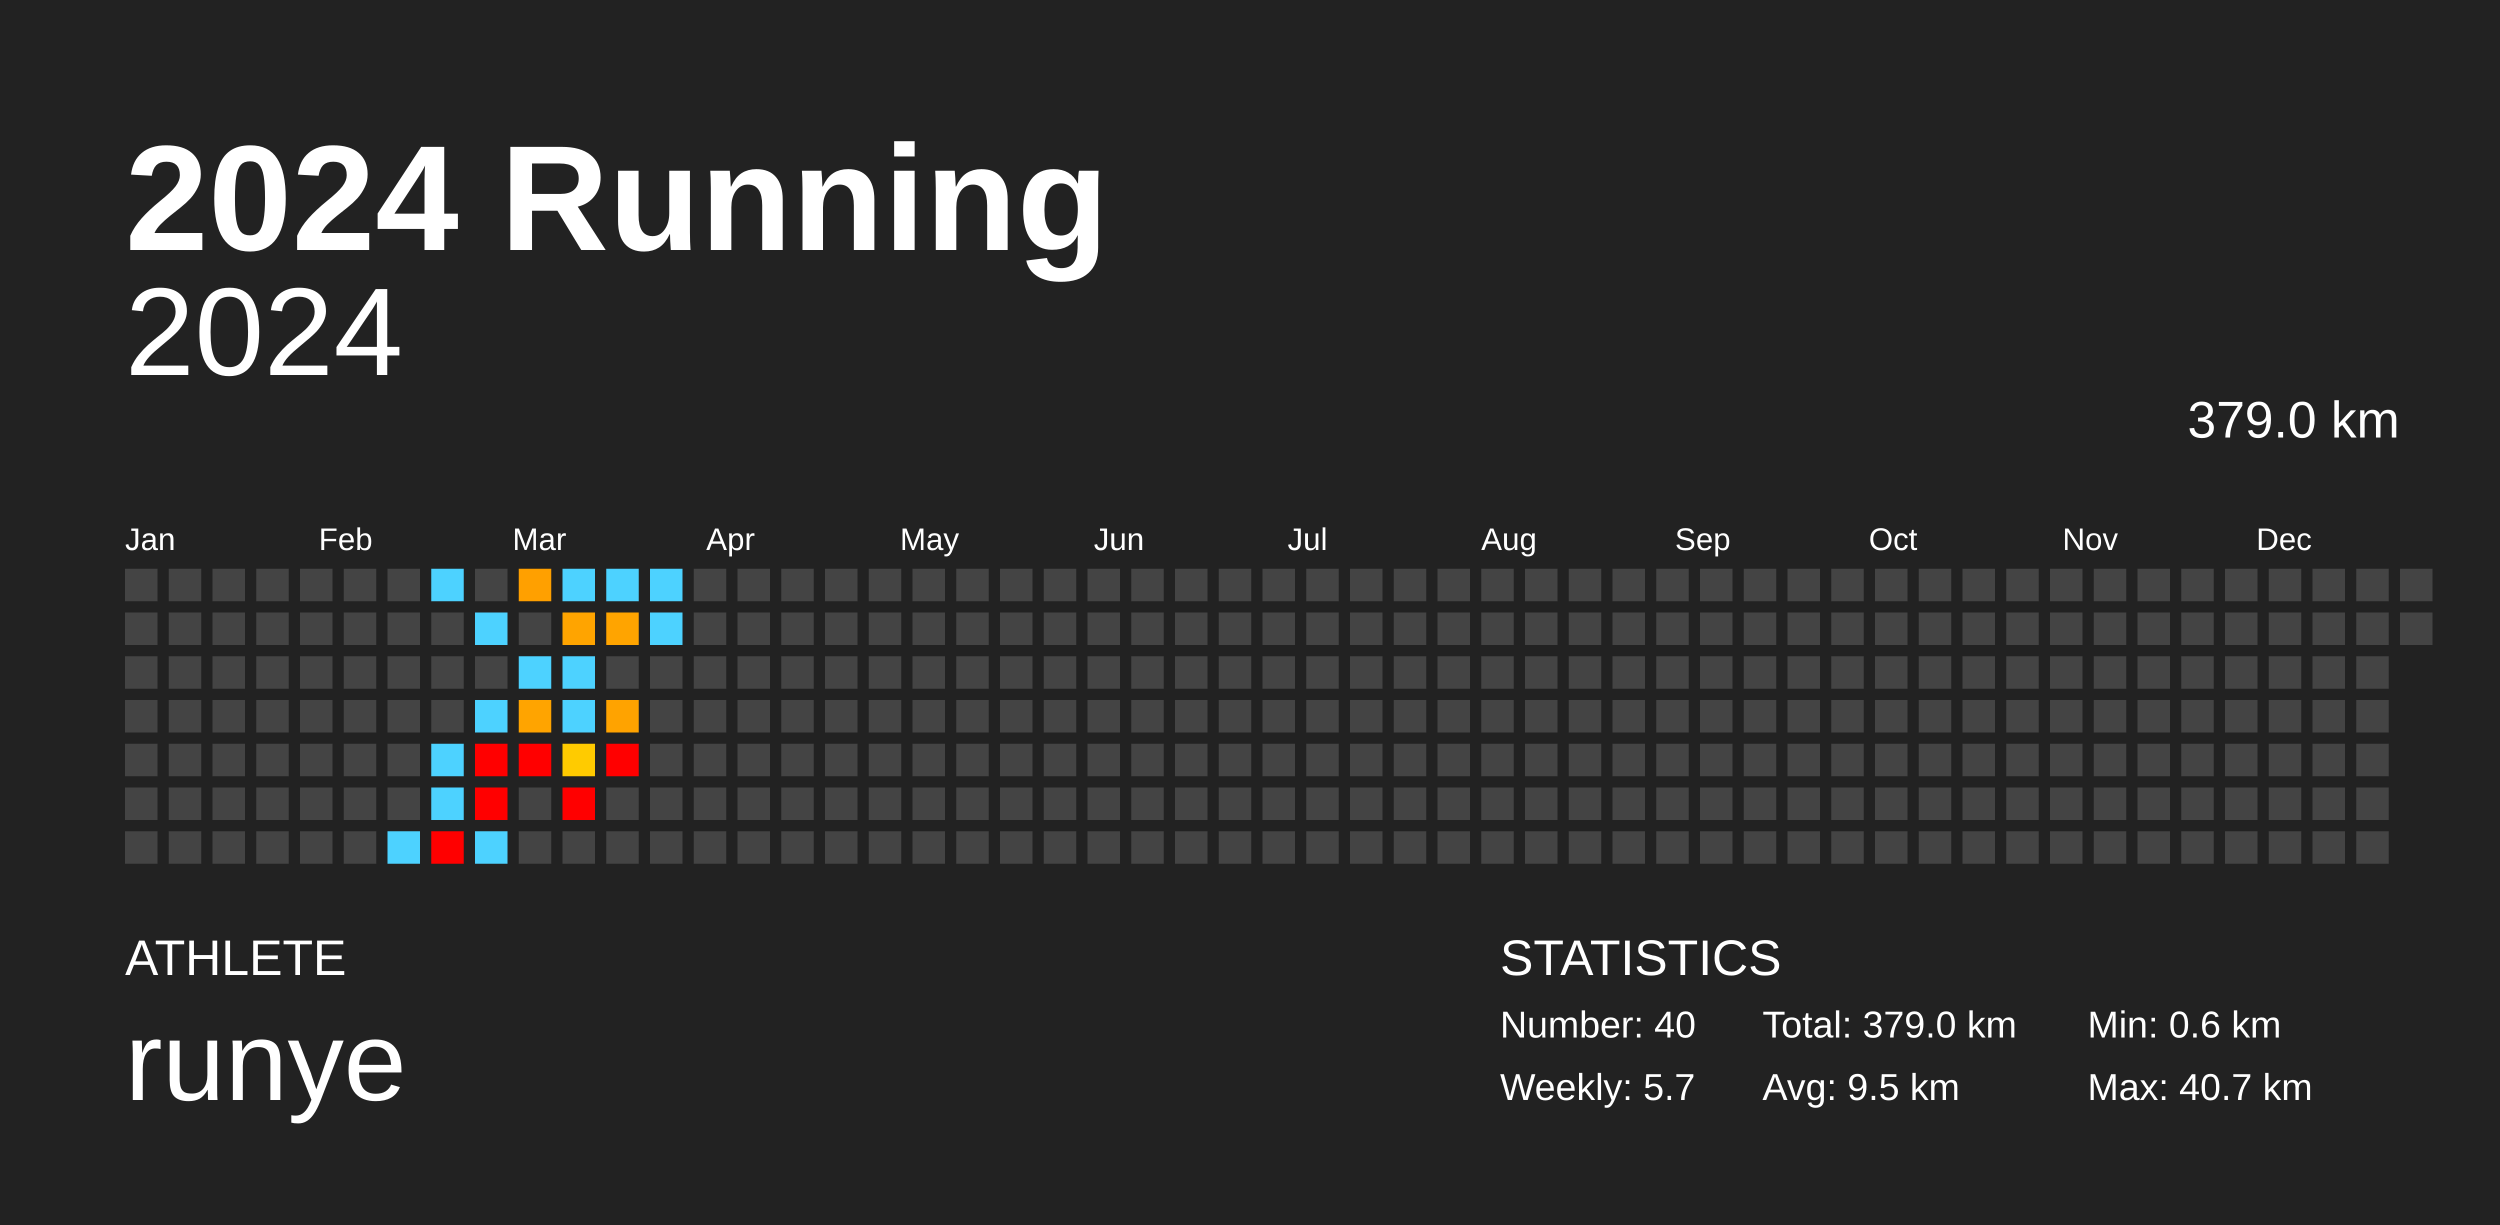
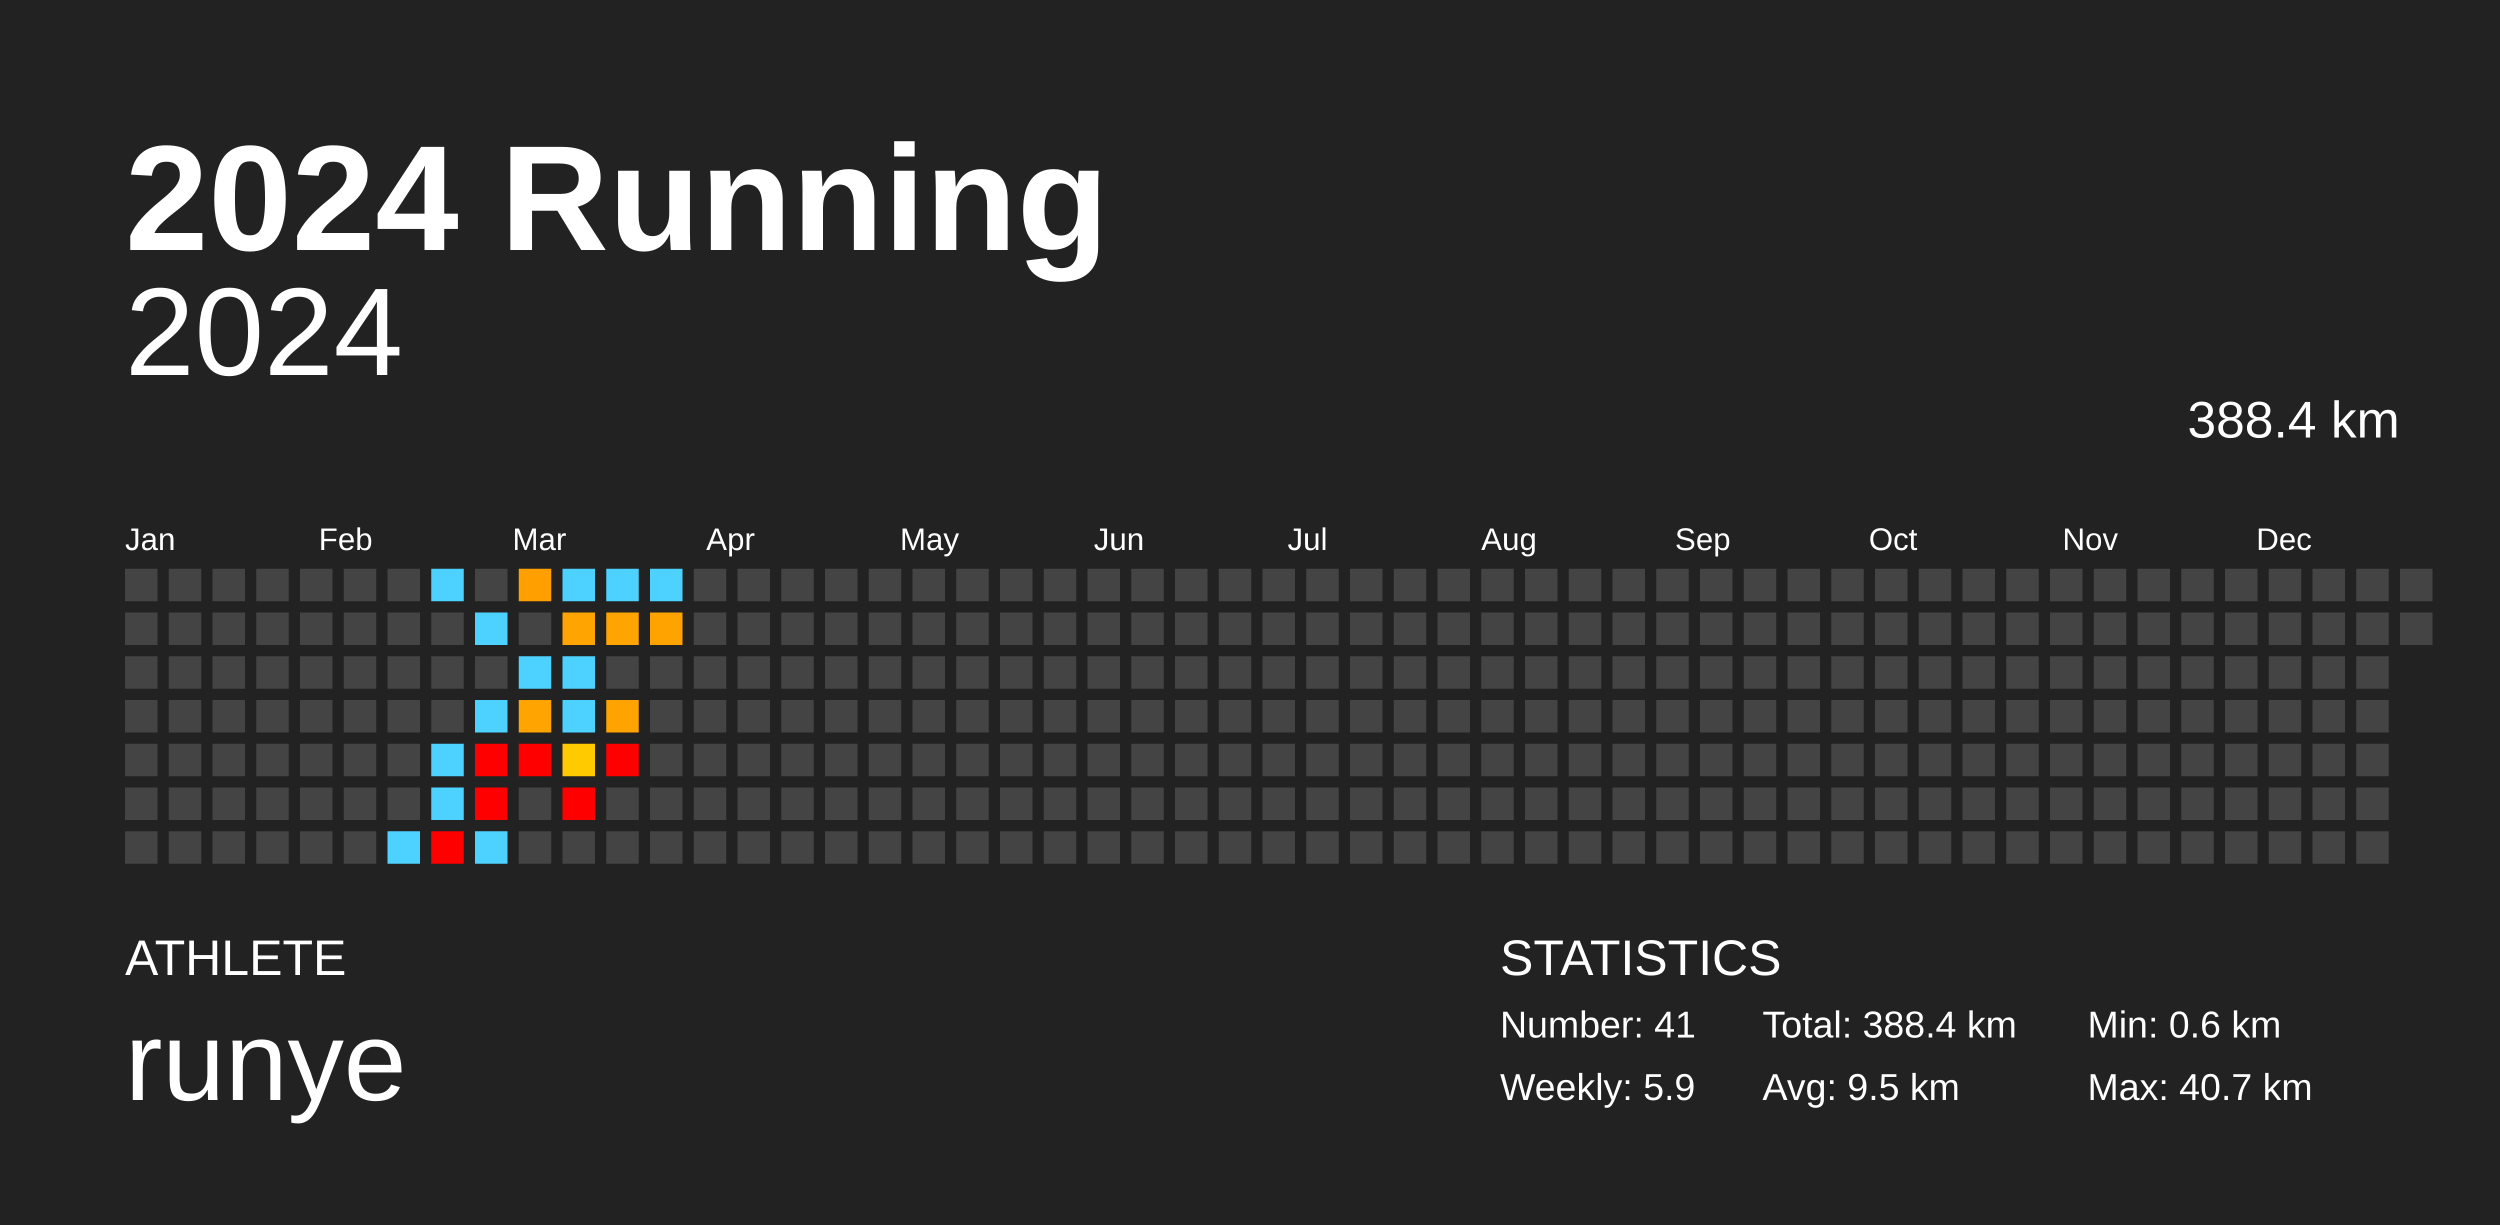
<svg xmlns="http://www.w3.org/2000/svg" baseProfile="full" height="98mm" version="1.1" viewBox="0,0,200,98" width="200mm">
  <defs />
  <rect fill="#222222" height="98" width="200" x="0" y="0" />
  <text fill="#FFFFFF" style="font-size:12px; font-family:Arial; font-weight:bold;" x="10" y="20">2024 Running</text>
  <text fill="#FFFFFF" style="font-size:4px; font-family:Arial" x="10" y="78">ATHLETE</text>
  <text fill="#FFFFFF" style="font-size:9px; font-family:Arial" x="10" y="88">runye</text>
  <text fill="#FFFFFF" style="font-size:4px; font-family:Arial" x="120" y="78">STATISTICS</text>
-   <text fill="#FFFFFF" style="font-size:3px; font-family:Arial" x="120" y="83">Number: 40</text>
-   <text fill="#FFFFFF" style="font-size:3px; font-family:Arial" x="120" y="88">Weekly: 5.7</text>
-   <text fill="#FFFFFF" style="font-size:3px; font-family:Arial" x="141" y="83">Total: 379.0 km</text>
+   <text fill="#FFFFFF" style="font-size:3px; font-family:Arial" x="120" y="83">Number: 41</text>
+   <text fill="#FFFFFF" style="font-size:3px; font-family:Arial" x="120" y="88">Weekly: 5.9</text>
+   <text fill="#FFFFFF" style="font-size:3px; font-family:Arial" x="141" y="83">Total: 388.4 km</text>
  <text fill="#FFFFFF" style="font-size:3px; font-family:Arial" x="141" y="88">Avg: 9.5 km</text>
  <text fill="#FFFFFF" style="font-size:3px; font-family:Arial" x="167" y="83">Min: 0.6 km</text>
  <text fill="#FFFFFF" style="font-size:3px; font-family:Arial" x="167" y="88">Max: 40.7 km</text>
  <text alignment-baseline="hanging" fill="#FFFFFF" style="font-size:10.0px; font-family:Arial;" x="10" y="30">2024</text>
-   <text alignment-baseline="hanging" fill="#FFFFFF" style="font-size:4.125px; font-family:Arial;" x="175" y="35">379.0 km</text>
+   <text alignment-baseline="hanging" fill="#FFFFFF" style="font-size:4.125px; font-family:Arial;" x="175" y="35">388.4 km</text>
  <text fill="#FFFFFF" style="font-size:2.5px; font-family:Arial" x="10.0" y="44">Jan</text>
  <text fill="#FFFFFF" style="font-size:2.5px; font-family:Arial" x="25.5" y="44">Feb</text>
  <text fill="#FFFFFF" style="font-size:2.5px; font-family:Arial" x="41.0" y="44">Mar</text>
  <text fill="#FFFFFF" style="font-size:2.5px; font-family:Arial" x="56.5" y="44">Apr</text>
  <text fill="#FFFFFF" style="font-size:2.5px; font-family:Arial" x="72.0" y="44">May</text>
  <text fill="#FFFFFF" style="font-size:2.5px; font-family:Arial" x="87.5" y="44">Jun</text>
  <text fill="#FFFFFF" style="font-size:2.5px; font-family:Arial" x="103.0" y="44">Jul</text>
  <text fill="#FFFFFF" style="font-size:2.5px; font-family:Arial" x="118.5" y="44">Aug</text>
  <text fill="#FFFFFF" style="font-size:2.5px; font-family:Arial" x="134.0" y="44">Sep</text>
  <text fill="#FFFFFF" style="font-size:2.5px; font-family:Arial" x="149.5" y="44">Oct</text>
  <text fill="#FFFFFF" style="font-size:2.5px; font-family:Arial" x="165.0" y="44">Nov</text>
  <text fill="#FFFFFF" style="font-size:2.5px; font-family:Arial" x="180.5" y="44">Dec</text>
  <rect fill="#444444" height="2.6" width="2.6" x="10.0" y="45.5" />
  <rect fill="#444444" height="2.6" width="2.6" x="10.0" y="49.0" />
  <rect fill="#444444" height="2.6" width="2.6" x="10.0" y="52.5" />
  <rect fill="#444444" height="2.6" width="2.6" x="10.0" y="56.0" />
  <rect fill="#444444" height="2.6" width="2.6" x="10.0" y="59.5" />
  <rect fill="#444444" height="2.6" width="2.6" x="10.0" y="63.0" />
  <rect fill="#444444" height="2.6" width="2.6" x="10.0" y="66.5" />
  <rect fill="#444444" height="2.6" width="2.6" x="13.5" y="45.5" />
  <rect fill="#444444" height="2.6" width="2.6" x="13.5" y="49.0" />
  <rect fill="#444444" height="2.6" width="2.6" x="13.5" y="52.5" />
  <rect fill="#444444" height="2.6" width="2.6" x="13.5" y="56.0" />
  <rect fill="#444444" height="2.6" width="2.6" x="13.5" y="59.5" />
  <rect fill="#444444" height="2.6" width="2.6" x="13.5" y="63.0" />
  <rect fill="#444444" height="2.6" width="2.6" x="13.5" y="66.5" />
  <rect fill="#444444" height="2.6" width="2.6" x="17.0" y="45.5" />
  <rect fill="#444444" height="2.6" width="2.6" x="17.0" y="49.0" />
  <rect fill="#444444" height="2.6" width="2.6" x="17.0" y="52.5" />
  <rect fill="#444444" height="2.6" width="2.6" x="17.0" y="56.0" />
  <rect fill="#444444" height="2.6" width="2.6" x="17.0" y="59.5" />
  <rect fill="#444444" height="2.6" width="2.6" x="17.0" y="63.0" />
  <rect fill="#444444" height="2.6" width="2.6" x="17.0" y="66.5" />
  <rect fill="#444444" height="2.6" width="2.6" x="20.5" y="45.5" />
  <rect fill="#444444" height="2.6" width="2.6" x="20.5" y="49.0" />
  <rect fill="#444444" height="2.6" width="2.6" x="20.5" y="52.5" />
  <rect fill="#444444" height="2.6" width="2.6" x="20.5" y="56.0" />
  <rect fill="#444444" height="2.6" width="2.6" x="20.5" y="59.5" />
  <rect fill="#444444" height="2.6" width="2.6" x="20.5" y="63.0" />
  <rect fill="#444444" height="2.6" width="2.6" x="20.5" y="66.5" />
  <rect fill="#444444" height="2.6" width="2.6" x="24.0" y="45.5" />
  <rect fill="#444444" height="2.6" width="2.6" x="24.0" y="49.0" />
  <rect fill="#444444" height="2.6" width="2.6" x="24.0" y="52.5" />
  <rect fill="#444444" height="2.6" width="2.6" x="24.0" y="56.0" />
  <rect fill="#444444" height="2.6" width="2.6" x="24.0" y="59.5" />
  <rect fill="#444444" height="2.6" width="2.6" x="24.0" y="63.0" />
  <rect fill="#444444" height="2.6" width="2.6" x="24.0" y="66.5" />
  <rect fill="#444444" height="2.6" width="2.6" x="27.5" y="45.5" />
  <rect fill="#444444" height="2.6" width="2.6" x="27.5" y="49.0" />
  <rect fill="#444444" height="2.6" width="2.6" x="27.5" y="52.5" />
  <rect fill="#444444" height="2.6" width="2.6" x="27.5" y="56.0" />
  <rect fill="#444444" height="2.6" width="2.6" x="27.5" y="59.5" />
  <rect fill="#444444" height="2.6" width="2.6" x="27.5" y="63.0" />
  <rect fill="#444444" height="2.6" width="2.6" x="27.5" y="66.5" />
  <rect fill="#444444" height="2.6" width="2.6" x="31.0" y="45.5" />
  <rect fill="#444444" height="2.6" width="2.6" x="31.0" y="49.0" />
  <rect fill="#444444" height="2.6" width="2.6" x="31.0" y="52.5" />
  <rect fill="#444444" height="2.6" width="2.6" x="31.0" y="56.0" />
  <rect fill="#444444" height="2.6" width="2.6" x="31.0" y="59.5" />
  <rect fill="#444444" height="2.6" width="2.6" x="31.0" y="63.0" />
  <rect fill="#4dd2ff" height="2.6" width="2.6" x="31.0" y="66.5" />
  <rect fill="#4dd2ff" height="2.6" width="2.6" x="34.5" y="45.5" />
  <rect fill="#444444" height="2.6" width="2.6" x="34.5" y="49.0" />
  <rect fill="#444444" height="2.6" width="2.6" x="34.5" y="52.5" />
  <rect fill="#444444" height="2.6" width="2.6" x="34.5" y="56.0" />
  <rect fill="#4dd2ff" height="2.6" width="2.6" x="34.5" y="59.5" />
  <rect fill="#4dd2ff" height="2.6" width="2.6" x="34.5" y="63.0" />
  <rect fill="red" height="2.6" width="2.6" x="34.5" y="66.5" />
  <rect fill="#444444" height="2.6" width="2.6" x="38.0" y="45.5" />
  <rect fill="#4dd2ff" height="2.6" width="2.6" x="38.0" y="49.0" />
  <rect fill="#444444" height="2.6" width="2.6" x="38.0" y="52.5" />
  <rect fill="#4dd2ff" height="2.6" width="2.6" x="38.0" y="56.0" />
  <rect fill="red" height="2.6" width="2.6" x="38.0" y="59.5" />
  <rect fill="red" height="2.6" width="2.6" x="38.0" y="63.0" />
  <rect fill="#4dd2ff" height="2.6" width="2.6" x="38.0" y="66.5" />
  <rect fill="#ffa000" height="2.6" width="2.6" x="41.5" y="45.5" />
  <rect fill="#444444" height="2.6" width="2.6" x="41.5" y="49.0" />
  <rect fill="#4dd2ff" height="2.6" width="2.6" x="41.5" y="52.5" />
  <rect fill="#ffa400" height="2.6" width="2.6" x="41.5" y="56.0" />
  <rect fill="red" height="2.6" width="2.6" x="41.5" y="59.5" />
  <rect fill="#444444" height="2.6" width="2.6" x="41.5" y="63.0" />
  <rect fill="#444444" height="2.6" width="2.6" x="41.5" y="66.5" />
  <rect fill="#4dd2ff" height="2.6" width="2.6" x="45.0" y="45.5" />
  <rect fill="#ffa400" height="2.6" width="2.6" x="45.0" y="49.0" />
  <rect fill="#4dd2ff" height="2.6" width="2.6" x="45.0" y="52.5" />
  <rect fill="#4dd2ff" height="2.6" width="2.6" x="45.0" y="56.0" />
  <rect fill="#ffcb00" height="2.6" width="2.6" x="45.0" y="59.5" />
  <rect fill="red" height="2.6" width="2.6" x="45.0" y="63.0" />
  <rect fill="#444444" height="2.6" width="2.6" x="45.0" y="66.5" />
  <rect fill="#4dd2ff" height="2.6" width="2.6" x="48.5" y="45.5" />
  <rect fill="#ffa400" height="2.6" width="2.6" x="48.5" y="49.0" />
  <rect fill="#444444" height="2.6" width="2.6" x="48.5" y="52.5" />
  <rect fill="#ffa300" height="2.6" width="2.6" x="48.5" y="56.0" />
  <rect fill="red" height="2.6" width="2.6" x="48.5" y="59.5" />
  <rect fill="#444444" height="2.6" width="2.6" x="48.5" y="63.0" />
  <rect fill="#444444" height="2.6" width="2.6" x="48.5" y="66.5" />
  <rect fill="#4dd2ff" height="2.6" width="2.6" x="52.0" y="45.5" />
-   <rect fill="#4dd2ff" height="2.6" width="2.6" x="52.0" y="49.0" />
+   <rect fill="#ffa300" height="2.6" width="2.6" x="52.0" y="49.0" />
  <rect fill="#444444" height="2.6" width="2.6" x="52.0" y="52.5" />
  <rect fill="#444444" height="2.6" width="2.6" x="52.0" y="56.0" />
  <rect fill="#444444" height="2.6" width="2.6" x="52.0" y="59.5" />
  <rect fill="#444444" height="2.6" width="2.6" x="52.0" y="63.0" />
  <rect fill="#444444" height="2.6" width="2.6" x="52.0" y="66.5" />
  <rect fill="#444444" height="2.6" width="2.6" x="55.5" y="45.5" />
  <rect fill="#444444" height="2.6" width="2.6" x="55.5" y="49.0" />
  <rect fill="#444444" height="2.6" width="2.6" x="55.5" y="52.5" />
  <rect fill="#444444" height="2.6" width="2.6" x="55.5" y="56.0" />
  <rect fill="#444444" height="2.6" width="2.6" x="55.5" y="59.5" />
  <rect fill="#444444" height="2.6" width="2.6" x="55.5" y="63.0" />
  <rect fill="#444444" height="2.6" width="2.6" x="55.5" y="66.5" />
  <rect fill="#444444" height="2.6" width="2.6" x="59.0" y="45.5" />
  <rect fill="#444444" height="2.6" width="2.6" x="59.0" y="49.0" />
  <rect fill="#444444" height="2.6" width="2.6" x="59.0" y="52.5" />
  <rect fill="#444444" height="2.6" width="2.6" x="59.0" y="56.0" />
  <rect fill="#444444" height="2.6" width="2.6" x="59.0" y="59.5" />
  <rect fill="#444444" height="2.6" width="2.6" x="59.0" y="63.0" />
  <rect fill="#444444" height="2.6" width="2.6" x="59.0" y="66.5" />
  <rect fill="#444444" height="2.6" width="2.6" x="62.5" y="45.5" />
  <rect fill="#444444" height="2.6" width="2.6" x="62.5" y="49.0" />
  <rect fill="#444444" height="2.6" width="2.6" x="62.5" y="52.5" />
  <rect fill="#444444" height="2.6" width="2.6" x="62.5" y="56.0" />
  <rect fill="#444444" height="2.6" width="2.6" x="62.5" y="59.5" />
  <rect fill="#444444" height="2.6" width="2.6" x="62.5" y="63.0" />
  <rect fill="#444444" height="2.6" width="2.6" x="62.5" y="66.5" />
  <rect fill="#444444" height="2.6" width="2.6" x="66.0" y="45.5" />
  <rect fill="#444444" height="2.6" width="2.6" x="66.0" y="49.0" />
  <rect fill="#444444" height="2.6" width="2.6" x="66.0" y="52.5" />
  <rect fill="#444444" height="2.6" width="2.6" x="66.0" y="56.0" />
  <rect fill="#444444" height="2.6" width="2.6" x="66.0" y="59.5" />
  <rect fill="#444444" height="2.6" width="2.6" x="66.0" y="63.0" />
  <rect fill="#444444" height="2.6" width="2.6" x="66.0" y="66.5" />
  <rect fill="#444444" height="2.6" width="2.6" x="69.5" y="45.5" />
  <rect fill="#444444" height="2.6" width="2.6" x="69.5" y="49.0" />
  <rect fill="#444444" height="2.6" width="2.6" x="69.5" y="52.5" />
  <rect fill="#444444" height="2.6" width="2.6" x="69.5" y="56.0" />
  <rect fill="#444444" height="2.6" width="2.6" x="69.5" y="59.5" />
  <rect fill="#444444" height="2.6" width="2.6" x="69.5" y="63.0" />
  <rect fill="#444444" height="2.6" width="2.6" x="69.5" y="66.5" />
  <rect fill="#444444" height="2.6" width="2.6" x="73.0" y="45.5" />
  <rect fill="#444444" height="2.6" width="2.6" x="73.0" y="49.0" />
  <rect fill="#444444" height="2.6" width="2.6" x="73.0" y="52.5" />
  <rect fill="#444444" height="2.6" width="2.6" x="73.0" y="56.0" />
  <rect fill="#444444" height="2.6" width="2.6" x="73.0" y="59.5" />
  <rect fill="#444444" height="2.6" width="2.6" x="73.0" y="63.0" />
  <rect fill="#444444" height="2.6" width="2.6" x="73.0" y="66.5" />
  <rect fill="#444444" height="2.6" width="2.6" x="76.5" y="45.5" />
  <rect fill="#444444" height="2.6" width="2.6" x="76.5" y="49.0" />
  <rect fill="#444444" height="2.6" width="2.6" x="76.5" y="52.5" />
  <rect fill="#444444" height="2.6" width="2.6" x="76.5" y="56.0" />
  <rect fill="#444444" height="2.6" width="2.6" x="76.5" y="59.5" />
  <rect fill="#444444" height="2.6" width="2.6" x="76.5" y="63.0" />
  <rect fill="#444444" height="2.6" width="2.6" x="76.5" y="66.5" />
  <rect fill="#444444" height="2.6" width="2.6" x="80.0" y="45.5" />
  <rect fill="#444444" height="2.6" width="2.6" x="80.0" y="49.0" />
  <rect fill="#444444" height="2.6" width="2.6" x="80.0" y="52.5" />
  <rect fill="#444444" height="2.6" width="2.6" x="80.0" y="56.0" />
  <rect fill="#444444" height="2.6" width="2.6" x="80.0" y="59.5" />
  <rect fill="#444444" height="2.6" width="2.6" x="80.0" y="63.0" />
  <rect fill="#444444" height="2.6" width="2.6" x="80.0" y="66.5" />
  <rect fill="#444444" height="2.6" width="2.6" x="83.5" y="45.5" />
  <rect fill="#444444" height="2.6" width="2.6" x="83.5" y="49.0" />
  <rect fill="#444444" height="2.6" width="2.6" x="83.5" y="52.5" />
  <rect fill="#444444" height="2.6" width="2.6" x="83.5" y="56.0" />
  <rect fill="#444444" height="2.6" width="2.6" x="83.5" y="59.5" />
  <rect fill="#444444" height="2.6" width="2.6" x="83.5" y="63.0" />
  <rect fill="#444444" height="2.6" width="2.6" x="83.5" y="66.5" />
  <rect fill="#444444" height="2.6" width="2.6" x="87.0" y="45.5" />
  <rect fill="#444444" height="2.6" width="2.6" x="87.0" y="49.0" />
  <rect fill="#444444" height="2.6" width="2.6" x="87.0" y="52.5" />
  <rect fill="#444444" height="2.6" width="2.6" x="87.0" y="56.0" />
  <rect fill="#444444" height="2.6" width="2.6" x="87.0" y="59.5" />
  <rect fill="#444444" height="2.6" width="2.6" x="87.0" y="63.0" />
  <rect fill="#444444" height="2.6" width="2.6" x="87.0" y="66.5" />
  <rect fill="#444444" height="2.6" width="2.6" x="90.5" y="45.5" />
  <rect fill="#444444" height="2.6" width="2.6" x="90.5" y="49.0" />
  <rect fill="#444444" height="2.6" width="2.6" x="90.5" y="52.5" />
  <rect fill="#444444" height="2.6" width="2.6" x="90.5" y="56.0" />
  <rect fill="#444444" height="2.6" width="2.6" x="90.5" y="59.5" />
  <rect fill="#444444" height="2.6" width="2.6" x="90.5" y="63.0" />
  <rect fill="#444444" height="2.6" width="2.6" x="90.5" y="66.5" />
  <rect fill="#444444" height="2.6" width="2.6" x="94.0" y="45.5" />
  <rect fill="#444444" height="2.6" width="2.6" x="94.0" y="49.0" />
  <rect fill="#444444" height="2.6" width="2.6" x="94.0" y="52.5" />
  <rect fill="#444444" height="2.6" width="2.6" x="94.0" y="56.0" />
  <rect fill="#444444" height="2.6" width="2.6" x="94.0" y="59.5" />
  <rect fill="#444444" height="2.6" width="2.6" x="94.0" y="63.0" />
  <rect fill="#444444" height="2.6" width="2.6" x="94.0" y="66.5" />
  <rect fill="#444444" height="2.6" width="2.6" x="97.5" y="45.5" />
  <rect fill="#444444" height="2.6" width="2.6" x="97.5" y="49.0" />
  <rect fill="#444444" height="2.6" width="2.6" x="97.5" y="52.5" />
  <rect fill="#444444" height="2.6" width="2.6" x="97.5" y="56.0" />
  <rect fill="#444444" height="2.6" width="2.6" x="97.5" y="59.5" />
  <rect fill="#444444" height="2.6" width="2.6" x="97.5" y="63.0" />
  <rect fill="#444444" height="2.6" width="2.6" x="97.5" y="66.5" />
  <rect fill="#444444" height="2.6" width="2.6" x="101.0" y="45.5" />
  <rect fill="#444444" height="2.6" width="2.6" x="101.0" y="49.0" />
  <rect fill="#444444" height="2.6" width="2.6" x="101.0" y="52.5" />
  <rect fill="#444444" height="2.6" width="2.6" x="101.0" y="56.0" />
  <rect fill="#444444" height="2.6" width="2.6" x="101.0" y="59.5" />
  <rect fill="#444444" height="2.6" width="2.6" x="101.0" y="63.0" />
  <rect fill="#444444" height="2.6" width="2.6" x="101.0" y="66.5" />
  <rect fill="#444444" height="2.6" width="2.6" x="104.5" y="45.5" />
  <rect fill="#444444" height="2.6" width="2.6" x="104.5" y="49.0" />
  <rect fill="#444444" height="2.6" width="2.6" x="104.5" y="52.5" />
  <rect fill="#444444" height="2.6" width="2.6" x="104.5" y="56.0" />
  <rect fill="#444444" height="2.6" width="2.6" x="104.5" y="59.5" />
  <rect fill="#444444" height="2.6" width="2.6" x="104.5" y="63.0" />
  <rect fill="#444444" height="2.6" width="2.6" x="104.5" y="66.5" />
  <rect fill="#444444" height="2.6" width="2.6" x="108.0" y="45.5" />
  <rect fill="#444444" height="2.6" width="2.6" x="108.0" y="49.0" />
  <rect fill="#444444" height="2.6" width="2.6" x="108.0" y="52.5" />
  <rect fill="#444444" height="2.6" width="2.6" x="108.0" y="56.0" />
  <rect fill="#444444" height="2.6" width="2.6" x="108.0" y="59.5" />
  <rect fill="#444444" height="2.6" width="2.6" x="108.0" y="63.0" />
  <rect fill="#444444" height="2.6" width="2.6" x="108.0" y="66.5" />
  <rect fill="#444444" height="2.6" width="2.6" x="111.5" y="45.5" />
  <rect fill="#444444" height="2.6" width="2.6" x="111.5" y="49.0" />
  <rect fill="#444444" height="2.6" width="2.6" x="111.5" y="52.5" />
  <rect fill="#444444" height="2.6" width="2.6" x="111.5" y="56.0" />
  <rect fill="#444444" height="2.6" width="2.6" x="111.5" y="59.5" />
  <rect fill="#444444" height="2.6" width="2.6" x="111.5" y="63.0" />
  <rect fill="#444444" height="2.6" width="2.6" x="111.5" y="66.5" />
  <rect fill="#444444" height="2.6" width="2.6" x="115.0" y="45.5" />
  <rect fill="#444444" height="2.6" width="2.6" x="115.0" y="49.0" />
  <rect fill="#444444" height="2.6" width="2.6" x="115.0" y="52.5" />
  <rect fill="#444444" height="2.6" width="2.6" x="115.0" y="56.0" />
  <rect fill="#444444" height="2.6" width="2.6" x="115.0" y="59.5" />
  <rect fill="#444444" height="2.6" width="2.6" x="115.0" y="63.0" />
  <rect fill="#444444" height="2.6" width="2.6" x="115.0" y="66.5" />
  <rect fill="#444444" height="2.6" width="2.6" x="118.5" y="45.5" />
  <rect fill="#444444" height="2.6" width="2.6" x="118.5" y="49.0" />
  <rect fill="#444444" height="2.6" width="2.6" x="118.5" y="52.5" />
  <rect fill="#444444" height="2.6" width="2.6" x="118.5" y="56.0" />
  <rect fill="#444444" height="2.6" width="2.6" x="118.5" y="59.5" />
  <rect fill="#444444" height="2.6" width="2.6" x="118.5" y="63.0" />
  <rect fill="#444444" height="2.6" width="2.6" x="118.5" y="66.5" />
  <rect fill="#444444" height="2.6" width="2.6" x="122.0" y="45.5" />
  <rect fill="#444444" height="2.6" width="2.6" x="122.0" y="49.0" />
  <rect fill="#444444" height="2.6" width="2.6" x="122.0" y="52.5" />
  <rect fill="#444444" height="2.6" width="2.6" x="122.0" y="56.0" />
  <rect fill="#444444" height="2.6" width="2.6" x="122.0" y="59.5" />
  <rect fill="#444444" height="2.6" width="2.6" x="122.0" y="63.0" />
  <rect fill="#444444" height="2.6" width="2.6" x="122.0" y="66.5" />
  <rect fill="#444444" height="2.6" width="2.6" x="125.5" y="45.5" />
  <rect fill="#444444" height="2.6" width="2.6" x="125.5" y="49.0" />
  <rect fill="#444444" height="2.6" width="2.6" x="125.5" y="52.5" />
  <rect fill="#444444" height="2.6" width="2.6" x="125.5" y="56.0" />
  <rect fill="#444444" height="2.6" width="2.6" x="125.5" y="59.5" />
  <rect fill="#444444" height="2.6" width="2.6" x="125.5" y="63.0" />
  <rect fill="#444444" height="2.6" width="2.6" x="125.5" y="66.5" />
  <rect fill="#444444" height="2.6" width="2.6" x="129.0" y="45.5" />
  <rect fill="#444444" height="2.6" width="2.6" x="129.0" y="49.0" />
  <rect fill="#444444" height="2.6" width="2.6" x="129.0" y="52.5" />
  <rect fill="#444444" height="2.6" width="2.6" x="129.0" y="56.0" />
  <rect fill="#444444" height="2.6" width="2.6" x="129.0" y="59.5" />
  <rect fill="#444444" height="2.6" width="2.6" x="129.0" y="63.0" />
  <rect fill="#444444" height="2.6" width="2.6" x="129.0" y="66.5" />
  <rect fill="#444444" height="2.6" width="2.6" x="132.5" y="45.5" />
  <rect fill="#444444" height="2.6" width="2.6" x="132.5" y="49.0" />
  <rect fill="#444444" height="2.6" width="2.6" x="132.5" y="52.5" />
  <rect fill="#444444" height="2.6" width="2.6" x="132.5" y="56.0" />
  <rect fill="#444444" height="2.6" width="2.6" x="132.5" y="59.5" />
  <rect fill="#444444" height="2.6" width="2.6" x="132.5" y="63.0" />
  <rect fill="#444444" height="2.6" width="2.6" x="132.5" y="66.5" />
  <rect fill="#444444" height="2.6" width="2.6" x="136.0" y="45.5" />
  <rect fill="#444444" height="2.6" width="2.6" x="136.0" y="49.0" />
  <rect fill="#444444" height="2.6" width="2.6" x="136.0" y="52.5" />
  <rect fill="#444444" height="2.6" width="2.6" x="136.0" y="56.0" />
  <rect fill="#444444" height="2.6" width="2.6" x="136.0" y="59.5" />
  <rect fill="#444444" height="2.6" width="2.6" x="136.0" y="63.0" />
  <rect fill="#444444" height="2.6" width="2.6" x="136.0" y="66.5" />
  <rect fill="#444444" height="2.6" width="2.6" x="139.5" y="45.5" />
  <rect fill="#444444" height="2.6" width="2.6" x="139.5" y="49.0" />
  <rect fill="#444444" height="2.6" width="2.6" x="139.5" y="52.5" />
  <rect fill="#444444" height="2.6" width="2.6" x="139.5" y="56.0" />
  <rect fill="#444444" height="2.6" width="2.6" x="139.5" y="59.5" />
  <rect fill="#444444" height="2.6" width="2.6" x="139.5" y="63.0" />
  <rect fill="#444444" height="2.6" width="2.6" x="139.5" y="66.5" />
  <rect fill="#444444" height="2.6" width="2.6" x="143.0" y="45.5" />
  <rect fill="#444444" height="2.6" width="2.6" x="143.0" y="49.0" />
  <rect fill="#444444" height="2.6" width="2.6" x="143.0" y="52.5" />
  <rect fill="#444444" height="2.6" width="2.6" x="143.0" y="56.0" />
  <rect fill="#444444" height="2.6" width="2.6" x="143.0" y="59.5" />
  <rect fill="#444444" height="2.6" width="2.6" x="143.0" y="63.0" />
  <rect fill="#444444" height="2.6" width="2.6" x="143.0" y="66.5" />
  <rect fill="#444444" height="2.6" width="2.6" x="146.5" y="45.5" />
  <rect fill="#444444" height="2.6" width="2.6" x="146.5" y="49.0" />
  <rect fill="#444444" height="2.6" width="2.6" x="146.5" y="52.5" />
  <rect fill="#444444" height="2.6" width="2.6" x="146.5" y="56.0" />
  <rect fill="#444444" height="2.6" width="2.6" x="146.5" y="59.5" />
  <rect fill="#444444" height="2.6" width="2.6" x="146.5" y="63.0" />
  <rect fill="#444444" height="2.6" width="2.6" x="146.5" y="66.5" />
  <rect fill="#444444" height="2.6" width="2.6" x="150.0" y="45.5" />
  <rect fill="#444444" height="2.6" width="2.6" x="150.0" y="49.0" />
  <rect fill="#444444" height="2.6" width="2.6" x="150.0" y="52.5" />
  <rect fill="#444444" height="2.6" width="2.6" x="150.0" y="56.0" />
  <rect fill="#444444" height="2.6" width="2.6" x="150.0" y="59.5" />
  <rect fill="#444444" height="2.6" width="2.6" x="150.0" y="63.0" />
  <rect fill="#444444" height="2.6" width="2.6" x="150.0" y="66.5" />
  <rect fill="#444444" height="2.6" width="2.6" x="153.5" y="45.5" />
  <rect fill="#444444" height="2.6" width="2.6" x="153.5" y="49.0" />
  <rect fill="#444444" height="2.6" width="2.6" x="153.5" y="52.5" />
  <rect fill="#444444" height="2.6" width="2.6" x="153.5" y="56.0" />
  <rect fill="#444444" height="2.6" width="2.6" x="153.5" y="59.5" />
  <rect fill="#444444" height="2.6" width="2.6" x="153.5" y="63.0" />
  <rect fill="#444444" height="2.6" width="2.6" x="153.5" y="66.5" />
  <rect fill="#444444" height="2.6" width="2.6" x="157.0" y="45.5" />
  <rect fill="#444444" height="2.6" width="2.6" x="157.0" y="49.0" />
  <rect fill="#444444" height="2.6" width="2.6" x="157.0" y="52.5" />
  <rect fill="#444444" height="2.6" width="2.6" x="157.0" y="56.0" />
  <rect fill="#444444" height="2.6" width="2.6" x="157.0" y="59.5" />
  <rect fill="#444444" height="2.6" width="2.6" x="157.0" y="63.0" />
  <rect fill="#444444" height="2.6" width="2.6" x="157.0" y="66.5" />
  <rect fill="#444444" height="2.6" width="2.6" x="160.5" y="45.5" />
  <rect fill="#444444" height="2.6" width="2.6" x="160.5" y="49.0" />
  <rect fill="#444444" height="2.6" width="2.6" x="160.5" y="52.5" />
  <rect fill="#444444" height="2.6" width="2.6" x="160.5" y="56.0" />
  <rect fill="#444444" height="2.6" width="2.6" x="160.5" y="59.5" />
  <rect fill="#444444" height="2.6" width="2.6" x="160.5" y="63.0" />
  <rect fill="#444444" height="2.6" width="2.6" x="160.5" y="66.5" />
  <rect fill="#444444" height="2.6" width="2.6" x="164.0" y="45.5" />
  <rect fill="#444444" height="2.6" width="2.6" x="164.0" y="49.0" />
  <rect fill="#444444" height="2.6" width="2.6" x="164.0" y="52.5" />
  <rect fill="#444444" height="2.6" width="2.6" x="164.0" y="56.0" />
  <rect fill="#444444" height="2.6" width="2.6" x="164.0" y="59.5" />
  <rect fill="#444444" height="2.6" width="2.6" x="164.0" y="63.0" />
  <rect fill="#444444" height="2.6" width="2.6" x="164.0" y="66.5" />
  <rect fill="#444444" height="2.6" width="2.6" x="167.5" y="45.5" />
  <rect fill="#444444" height="2.6" width="2.6" x="167.5" y="49.0" />
  <rect fill="#444444" height="2.6" width="2.6" x="167.5" y="52.5" />
  <rect fill="#444444" height="2.6" width="2.6" x="167.5" y="56.0" />
  <rect fill="#444444" height="2.6" width="2.6" x="167.5" y="59.5" />
  <rect fill="#444444" height="2.6" width="2.6" x="167.5" y="63.0" />
  <rect fill="#444444" height="2.6" width="2.6" x="167.5" y="66.5" />
  <rect fill="#444444" height="2.6" width="2.6" x="171.0" y="45.5" />
  <rect fill="#444444" height="2.6" width="2.6" x="171.0" y="49.0" />
  <rect fill="#444444" height="2.6" width="2.6" x="171.0" y="52.5" />
  <rect fill="#444444" height="2.6" width="2.6" x="171.0" y="56.0" />
  <rect fill="#444444" height="2.6" width="2.6" x="171.0" y="59.5" />
  <rect fill="#444444" height="2.6" width="2.6" x="171.0" y="63.0" />
  <rect fill="#444444" height="2.6" width="2.6" x="171.0" y="66.5" />
  <rect fill="#444444" height="2.6" width="2.6" x="174.5" y="45.5" />
  <rect fill="#444444" height="2.6" width="2.6" x="174.5" y="49.0" />
  <rect fill="#444444" height="2.6" width="2.6" x="174.5" y="52.5" />
  <rect fill="#444444" height="2.6" width="2.6" x="174.5" y="56.0" />
  <rect fill="#444444" height="2.6" width="2.6" x="174.5" y="59.5" />
  <rect fill="#444444" height="2.6" width="2.6" x="174.5" y="63.0" />
  <rect fill="#444444" height="2.6" width="2.6" x="174.5" y="66.5" />
  <rect fill="#444444" height="2.6" width="2.6" x="178.0" y="45.5" />
  <rect fill="#444444" height="2.6" width="2.6" x="178.0" y="49.0" />
  <rect fill="#444444" height="2.6" width="2.6" x="178.0" y="52.5" />
  <rect fill="#444444" height="2.6" width="2.6" x="178.0" y="56.0" />
  <rect fill="#444444" height="2.6" width="2.6" x="178.0" y="59.5" />
  <rect fill="#444444" height="2.6" width="2.6" x="178.0" y="63.0" />
  <rect fill="#444444" height="2.6" width="2.6" x="178.0" y="66.5" />
  <rect fill="#444444" height="2.6" width="2.6" x="181.5" y="45.5" />
  <rect fill="#444444" height="2.6" width="2.6" x="181.5" y="49.0" />
  <rect fill="#444444" height="2.6" width="2.6" x="181.5" y="52.5" />
  <rect fill="#444444" height="2.6" width="2.6" x="181.5" y="56.0" />
  <rect fill="#444444" height="2.6" width="2.6" x="181.5" y="59.5" />
  <rect fill="#444444" height="2.6" width="2.6" x="181.5" y="63.0" />
  <rect fill="#444444" height="2.6" width="2.6" x="181.5" y="66.5" />
  <rect fill="#444444" height="2.6" width="2.6" x="185.0" y="45.5" />
  <rect fill="#444444" height="2.6" width="2.6" x="185.0" y="49.0" />
  <rect fill="#444444" height="2.6" width="2.6" x="185.0" y="52.5" />
  <rect fill="#444444" height="2.6" width="2.6" x="185.0" y="56.0" />
  <rect fill="#444444" height="2.6" width="2.6" x="185.0" y="59.5" />
  <rect fill="#444444" height="2.6" width="2.6" x="185.0" y="63.0" />
  <rect fill="#444444" height="2.6" width="2.6" x="185.0" y="66.5" />
  <rect fill="#444444" height="2.6" width="2.6" x="188.5" y="45.5" />
  <rect fill="#444444" height="2.6" width="2.6" x="188.5" y="49.0" />
  <rect fill="#444444" height="2.6" width="2.6" x="188.5" y="52.5" />
  <rect fill="#444444" height="2.6" width="2.6" x="188.5" y="56.0" />
  <rect fill="#444444" height="2.6" width="2.6" x="188.5" y="59.5" />
  <rect fill="#444444" height="2.6" width="2.6" x="188.5" y="63.0" />
  <rect fill="#444444" height="2.6" width="2.6" x="188.5" y="66.5" />
  <rect fill="#444444" height="2.6" width="2.6" x="192.0" y="45.5" />
  <rect fill="#444444" height="2.6" width="2.6" x="192.0" y="49.0" />
</svg>
